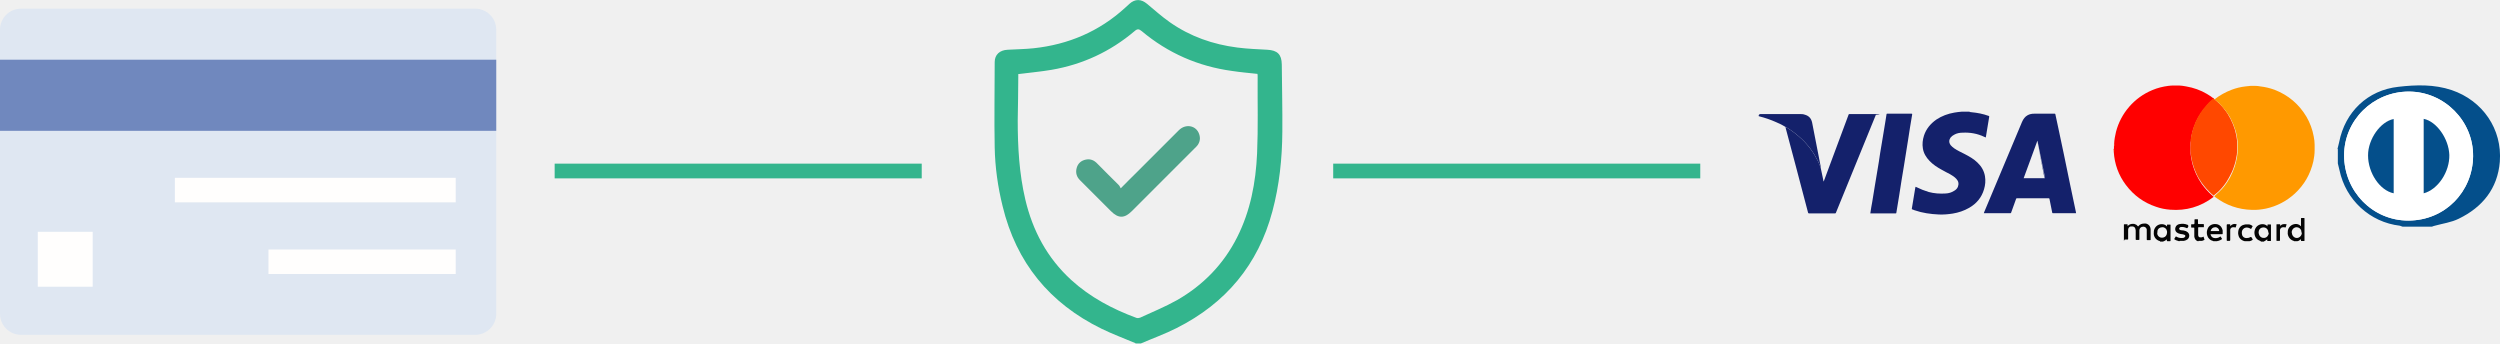
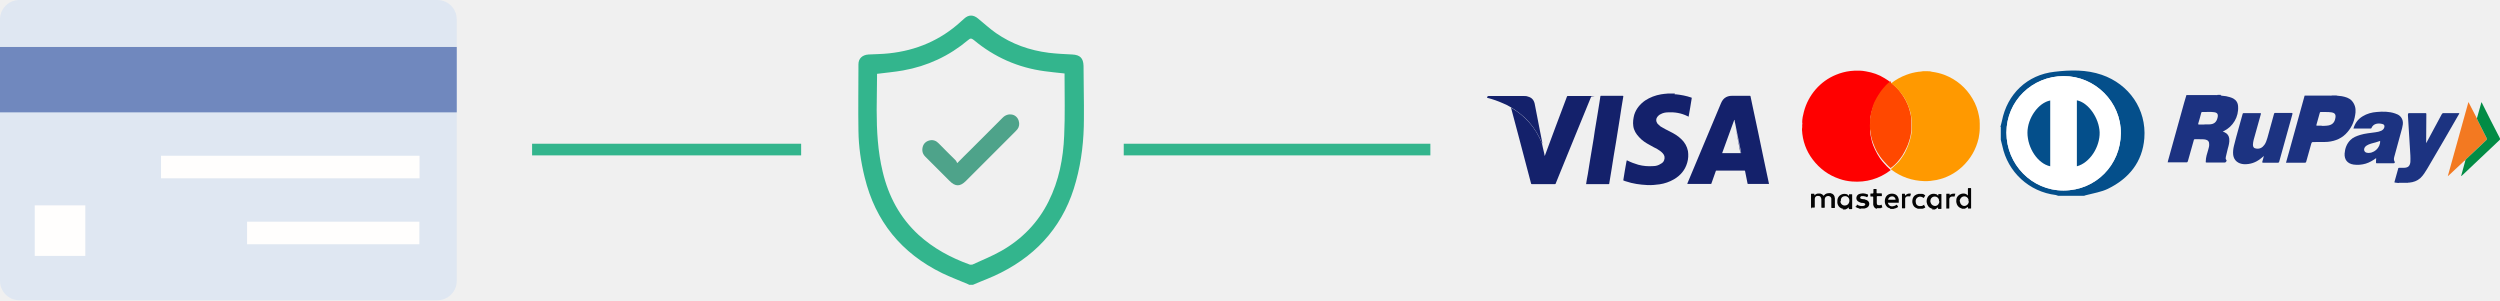
- <svg xmlns="http://www.w3.org/2000/svg" id="Layer_2" viewBox="0 0 135.67 18.64">
+ <svg xmlns="http://www.w3.org/2000/svg" id="Layer_2" viewBox="0 0 133.06 15.98">
  <defs>
-     <style>.cls-1{fill:#040404;}.cls-2{fill:#044f8b;}.cls-3{fill:#fff;}.cls-4{fill:#fffefd;}.cls-5{fill:#f90;}.cls-6{fill:red;}.cls-7{fill:#ff4800;}.cls-8{fill:#dfe7f2;}.cls-9{fill:#14216b;}.cls-10{fill:#33b58d;}.cls-11{fill:#7088be;}.cls-12{fill:#4ea38a;}</style>
+     <style>.cls-1{fill:#040404;}.cls-2{fill:#044f8b;}.cls-3{fill:#fff;}.cls-4{fill:#fffefd;}.cls-5{fill:#f37921;}.cls-6{fill:#f90;}.cls-7{fill:red;}.cls-8{fill:#ff4800;}.cls-9{fill:#028c45;}.cls-10{fill:#dfe7f2;}.cls-11{fill:#14216b;}.cls-12{fill:#1c3381;}.cls-13{fill:#1c3281;}.cls-14{fill:#33b58d;}.cls-15{fill:#7088be;}.cls-16{fill:#4ea38a;}</style>
  </defs>
  <g id="Layer_2-2">
    <g>
-       <g id="MFc5r9.tif">
+       <g id="Layer_2-2">
        <g>
-           <path class="cls-9" d="M112.67,11.57h-1.27s-.03-.01-.03-.03l-.15-.75s-.01-.03-.04-.03h-1.73s-.04,.01-.04,.03l-.27,.75s-.01,.03-.04,.03h-1.44s0-.02,.01-.04c.69-1.64,1.37-3.27,2.06-4.91,.07-.16,.16-.29,.31-.37,.11-.06,.23-.08,.35-.08h1.12s.03,.01,.03,.03c.05,.22,.09,.44,.14,.65l.33,1.56c.11,.53,.22,1.06,.33,1.6,.11,.51,.21,1.01,.32,1.52h0v.03h0Zm-2.11-3.92c-.24,.68-.5,1.35-.74,2.02h1.14s.02,0,.02-.03c-.12-.58-.24-1.17-.36-1.75-.02-.08-.03-.16-.05-.25h0Z" />
-           <path class="cls-9" d="M106.9,6.08s.06,0,.09,.01c.32,.03,.63,.09,.93,.2,.03,0,.03,.02,.03,.05-.06,.36-.12,.73-.18,1.09v.03s-.05-.02-.08-.03c-.37-.18-.77-.25-1.18-.23-.16,0-.32,.03-.46,.11-.08,.04-.14,.09-.2,.16-.09,.13-.09,.27,0,.4,.06,.07,.13,.13,.2,.18,.18,.12,.37,.21,.57,.31,.25,.13,.5,.27,.7,.47,.21,.2,.35,.44,.4,.73,.04,.24,.02,.48-.05,.71-.13,.45-.41,.78-.81,1.01-.28,.16-.58,.26-.89,.31-.25,.04-.5,.06-.75,.05-.45-.02-.89-.08-1.32-.23-.04-.01-.08-.03-.13-.05-.02,0-.02-.01-.02-.03,.06-.36,.12-.72,.18-1.09l.02-.1s.03,0,.04,.01c.22,.11,.45,.2,.68,.27,.3,.08,.61,.1,.92,.08,.16-.01,.31-.05,.45-.14,.09-.05,.17-.12,.21-.22,.06-.16,.04-.3-.08-.43-.1-.11-.23-.19-.35-.26-.15-.08-.3-.15-.45-.24-.24-.13-.47-.28-.66-.48-.18-.19-.32-.41-.36-.68-.04-.23-.01-.47,.06-.69,.12-.37,.36-.65,.67-.87,.3-.2,.63-.32,.98-.38,.13-.02,.26-.04,.4-.05h.42l.02,.02Z" />
-           <path class="cls-9" d="M98.8,9.08c.04,.17,.07,.35,.11,.52,.02,.08,.03,.16,.05,.25,.01,0,.01-.02,.02-.03,.45-1.2,.89-2.4,1.34-3.6,0-.02,.02-.03,.05-.03h1.4c.31,0,.32,.01,.03,.04-.65,1.59-1.3,3.18-1.95,4.78-.07,.18-.15,.36-.22,.54,0,.02-.02,.03-.05,.03h-1.41s-.04,0-.05-.04c-.23-.87-.46-1.75-.69-2.62-.18-.66-.35-1.33-.53-1.99v-.04s.03,.01,.04,.02c.29,.17,.56,.38,.81,.61,.37,.34,.66,.74,.89,1.19,.06,.12,.11,.25,.16,.37Z" />
-           <path class="cls-9" d="M101.5,11.57c.03-.2,.06-.4,.1-.6,.05-.29,.09-.57,.14-.86l.15-.9c.05-.3,.1-.59,.14-.89l.15-.9c.05-.28,.09-.57,.14-.85,.02-.13,.04-.25,.06-.38,0-.02,.02-.02,.03-.02h1.33s.04,0,.03,.04c-.08,.46-.15,.91-.22,1.37-.08,.48-.15,.96-.23,1.44-.09,.54-.18,1.08-.26,1.62-.05,.3-.1,.6-.15,.91,0,.02-.01,.03-.03,.03h-1.38Z" />
-           <path class="cls-9" d="M98.8,9.08c-.05-.12-.1-.25-.16-.37-.23-.45-.52-.85-.89-1.19-.25-.23-.52-.44-.81-.61-.01,0-.02-.02-.04-.02h0c-.16-.1-.32-.18-.49-.25-.31-.14-.63-.25-.95-.33-.02,0-.03-.01-.02-.04q.02-.08,.1-.08h2.14c.09,0,.17,0,.25,.03,.23,.06,.36,.2,.41,.43,.1,.51,.2,1.03,.3,1.54,.06,.29,.11,.58,.17,.87v.02Z" />
-           <path class="cls-9" d="M110.56,7.64c.02,.09,.04,.17,.05,.25,.12,.58,.24,1.17,.36,1.75,0,.02,0,.03-.02,.03" />
-         </g>
-       </g>
-       <g id="Y5ktKx.tif">
-         <g>
-           <path class="cls-6" d="M114.72,8.07v-.11c.01-.05,.02-.1,.01-.16,.01-.22,.05-.43,.1-.64,.26-1.02,1-1.87,1.97-2.27,.28-.12,.57-.19,.87-.23,.09-.01,.19-.02,.28-.02h.3c.13,.01,.26,.02,.39,.05,.4,.07,.78,.2,1.13,.41,.13,.08,.26,.16,.38,.26,0,.01,0,.02-.02,.03-.09,.07-.17,.15-.26,.23-.06,.05-.11,.12-.16,.18l-.15,.18c-.1,.13-.19,.27-.27,.41-.09,.16-.17,.33-.23,.51-.05,.14-.09,.28-.12,.42-.02,.08-.03,.15-.04,.23,0,.06,0,.13-.02,.19,0,.07,0,.15,0,.22,0,.12,0,.23,0,.35,0,.08,.02,.17,.03,.25,.02,.12,.05,.25,.08,.37,.05,.18,.11,.35,.19,.52,.09,.19,.19,.37,.31,.54,.08,.11,.16,.21,.25,.31,.05,.06,.11,.11,.16,.17,.06,.06,.13,.12,.2,.18,0,0,.02,.02,.03,.03l-.02,.02c-.69,.52-1.47,.75-2.34,.68-.26-.02-.52-.07-.77-.16-.66-.22-1.21-.62-1.63-1.18-.4-.53-.62-1.14-.66-1.8,0-.05,0-.1-.01-.15l.02-.02Z" />
-           <path class="cls-1" d="M124.5,13.09s-.02-.01-.03-.02c-.18-.05-.3-.21-.32-.39,0-.09,0-.19,.04-.27,.1-.21,.33-.29,.51-.24,.06,.02,.1,.04,.17,.11v-.42s0-.03,.03-.03h.14s.02,0,.02,.02v1.21s0,.02-.02,.02h-.15s-.02,0-.02-.02v-.07h-.02c-.05,.05-.11,.09-.18,.1h-.17Zm.39-.47s0-.06,0-.09c-.03-.12-.13-.19-.25-.2-.12,0-.22,.07-.26,.19-.02,.05-.02,.1,0,.15,.02,.17,.19,.29,.35,.23,.11-.04,.19-.15,.19-.28h-.01Z" />
-           <path class="cls-1" d="M117.23,13.09s-.02-.01-.03-.01c-.18-.05-.31-.2-.32-.39,0-.1,0-.2,.05-.29,.1-.2,.32-.27,.5-.22,.05,.01,.1,.04,.14,.08l.03,.03v-.08s0-.03,.02-.02h.15s.03,0,.02,.03v.85s0,.02-.03,.02h-.14s-.03-.01-.03-.03v-.07s-.02,.01-.03,.02c-.04,.04-.08,.06-.13,.08,0,0-.03,0-.04,.02h-.18l.02-.02Zm-.16-.47v.08c.03,.12,.13,.2,.25,.2s.22-.06,.26-.17c.02-.06,.03-.12,.02-.18-.02-.13-.12-.22-.25-.22s-.24,.07-.27,.2c0,.03,0,.06,0,.09Z" />
-           <path class="cls-1" d="M122.7,13.09s-.02-.01-.03-.01c-.18-.06-.29-.18-.32-.37-.02-.11,0-.22,.05-.32,.1-.19,.32-.26,.49-.21,.05,.01,.1,.04,.14,.08,0,0,.02,.02,.02,.03h0v-.08s0-.03,.03-.03h.14s.03,0,.02,.02v.86s0,.02-.02,.02h-.16s-.02,0-.02-.02v-.08l-.03,.03s-.08,.06-.12,.08c0,0-.03,0-.03,.02h-.19l.03-.02Zm.39-.47v-.08c-.03-.12-.13-.2-.25-.2-.13,0-.23,.07-.26,.19,0,.05-.02,.1,0,.15,.02,.12,.11,.22,.24,.23,.12,.02,.23-.05,.28-.17,.02-.04,.02-.08,.02-.12h-.03Z" />
-           <path class="cls-1" d="M120.12,13.09s-.03-.01-.04-.02c-.08-.02-.15-.06-.2-.12-.04-.04-.07-.09-.09-.15-.04-.12-.04-.23,0-.35,.07-.22,.27-.31,.47-.29s.32,.16,.36,.35c0,.06,0,.12,0,.18t-.02,.02h-.64c.02,.09,.06,.15,.14,.19,.08,.03,.16,.03,.24,.01,.05-.01,.09-.03,.13-.06,0,0,.02-.01,.03-.02,.03,.04,.05,.08,.08,.12,0,.02,0,.02,0,.03-.06,.04-.12,.07-.19,.09-.03,0-.05,.01-.08,.02h-.18Zm.31-.55c0-.12-.09-.21-.21-.21-.13,0-.23,.08-.25,.21h.46Z" />
-           <path class="cls-1" d="M118.25,13.09s-.04-.01-.06-.02c-.07-.02-.13-.04-.19-.08t0-.04s.05-.08,.08-.12c.02,0,.03,.01,.04,.02,.11,.06,.23,.08,.36,.06,.03,0,.05-.02,.08-.04,.05-.04,.04-.1,0-.12-.04-.02-.09-.03-.13-.04-.05,0-.11-.01-.16-.03-.03,0-.05-.02-.08-.03-.2-.09-.17-.32-.06-.42,.04-.04,.09-.06,.15-.07,.15-.03,.29-.02,.43,.04,0,0,.02,0,.03,.01,0,0,.01,.03,.02,.07l-.04,.08s-.02,.03-.05,.02c-.06-.03-.13-.05-.19-.06h-.13s-.05,.01-.06,.03c-.05,.04-.04,.1,.02,.13,.03,.01,.07,.02,.11,.02,.05,0,.11,.01,.16,.03,.03,0,.06,.02,.09,.04,.18,.09,.17,.32,.04,.42-.06,.04-.12,.07-.19,.08h-.22l-.03,.02Z" />
-           <path class="cls-1" d="M119.29,13.09h-.02c-.12-.04-.17-.13-.19-.25v-.46s0-.03-.03-.03h-.12s-.02,0-.02-.02v-.14s0-.02,.02-.02h.11q.05,0,.05-.05v-.19s0-.03,.03-.03h.14s.02,0,.02,.02v.21s0,.03,.04,.03h.25s.03,0,.03,.03v.14h-.28s-.03,0-.03,.03v.38c0,.11,.05,.15,.15,.14,.03,0,.05,0,.07-.01,.02,0,.04-.02,.07-.03,.02,.05,.03,.1,.05,.15t0,.03s-.07,.03-.1,.04c0,0-.02,0-.02,.01h-.2v.02Z" />
-           <path class="cls-1" d="M121.82,13.09h0s-.04-.01-.07-.02c-.18-.07-.27-.2-.29-.38,0-.07,0-.14,.02-.21,.06-.18,.18-.27,.36-.3,.08-.01,.16,0,.23,0,.06,.01,.12,.04,.18,.09l-.09,.16s-.03-.02-.05-.03c-.07-.04-.15-.06-.23-.05-.12,.02-.21,.12-.22,.24,0,.06,0,.12,.02,.18,.04,.09,.11,.14,.21,.15,.09,0,.17-.01,.24-.06t.05,.01l.06,.1s.02,.03,0,.05c-.05,.03-.1,.06-.16,.07h-.25Z" />
-           <path class="cls-5" d="M114.72,7.8h.01c0,.05,0,.11-.01,.16v-.16Z" />
-           <path class="cls-5" d="M114.73,8.22h-.01v-.15s.02,.1,.01,.15Z" />
-           <path class="cls-7" d="M120.15,5.36h0l.02,.02c.05,.04,.1,.08,.14,.12,.06,.05,.11,.11,.17,.16,.09,.09,.17,.18,.24,.28,.13,.16,.24,.34,.33,.52s.17,.37,.23,.57,.1,.4,.12,.6v.11c0,.09,0,.18,0,.27v.24c0,.1-.02,.2-.04,.29-.02,.15-.06,.3-.11,.45-.04,.12-.08,.24-.14,.36-.08,.17-.17,.34-.27,.5-.09,.14-.19,.27-.3,.39-.1,.11-.21,.22-.33,.31-.03,.02-.06,.04-.08,.07h0l-.03-.03c-.07-.06-.14-.11-.2-.18-.05-.06-.11-.11-.16-.17-.09-.1-.17-.2-.25-.31-.12-.17-.23-.35-.31-.54-.08-.17-.14-.34-.19-.52-.03-.12-.06-.25-.08-.37,0-.08-.02-.17-.03-.25,0-.12-.02-.23,0-.35,0-.07,0-.15,0-.22,0-.06,0-.13,.02-.19,0-.08,.02-.15,.04-.23,.03-.14,.07-.28,.12-.42,.06-.18,.14-.35,.23-.51,.08-.14,.17-.28,.27-.41l.15-.18c.05-.06,.1-.12,.16-.18,.08-.08,.17-.16,.26-.23,0,0,.02-.01,.02-.03v.06Z" />
-           <path class="cls-5" d="M120.16,10.65s.05-.05,.08-.07c.12-.1,.22-.2,.33-.31,.11-.12,.21-.25,.3-.39,.11-.16,.2-.33,.27-.5,.05-.12,.1-.24,.14-.36,.05-.15,.08-.3,.11-.45,.02-.1,.03-.19,.04-.29v-.16s0-.06,0-.08c0-.09,0-.18,0-.27v-.11c-.02-.21-.06-.41-.12-.6-.06-.2-.14-.39-.23-.57-.09-.19-.21-.36-.33-.52-.08-.1-.16-.19-.24-.28-.05-.06-.11-.11-.17-.16-.04-.04-.09-.08-.14-.12,0,0-.02-.01-.02-.02,.28-.22,.59-.39,.93-.52,.24-.09,.48-.15,.74-.18,.09-.01,.19-.02,.28-.03h.25c.1,0,.19,.01,.29,.03,.26,.03,.51,.09,.76,.18,.75,.29,1.33,.78,1.74,1.47,.19,.33,.32,.68,.39,1.06,.03,.15,.05,.3,.05,.45v.31c0,.2-.03,.4-.07,.6-.16,.69-.49,1.27-1.01,1.75-.45,.41-.97,.68-1.56,.81-.25,.05-.5,.08-.76,.07-.74-.02-1.4-.25-1.99-.69,0,0-.02-.01-.03-.03l-.02-.02Z" />
-           <path class="cls-1" d="M115.26,13.07v-.88s0-.02,.02-.02h.16s.02,0,.02,.02v.08s.06-.06,.1-.08c.04-.02,.08-.03,.13-.04h.13s.08,.03,.12,.05l.09,.09s0-.01,.02-.02c.09-.11,.2-.14,.34-.14h.06c.16,.04,.25,.15,.26,.32v.56s0,.02-.02,.02h-.16s-.03,0-.03-.03v-.55c-.02-.09-.08-.14-.18-.15-.13,0-.22,.08-.22,.21v.48s0,.03-.03,.03h-.14s-.03,0-.03-.03v-.46s0-.08-.02-.12c-.02-.07-.07-.11-.14-.12h-.12c-.09,.03-.12,.09-.13,.17v.51s0,.03-.03,.03h-.16l-.04,.07Z" />
-           <path class="cls-1" d="M121.02,12.28c.11-.12,.21-.15,.36-.11-.02,.06-.03,.11-.05,.16,0,.02,0,.02-.03,.01-.03,0-.07-.01-.1-.01-.09,0-.15,.04-.17,.13,0,.04,0,.07,0,.11v.46s0,.03-.03,.04h-.13s-.03,0-.03-.03v-.83s0-.04,.04-.04h.13s.02,0,.02,.02v.08h0Z" />
-           <path class="cls-1" d="M123.73,12.28c.09-.13,.22-.13,.36-.11l-.05,.17s-.02,.01-.03,0c-.03,0-.06-.01-.1-.01-.09,0-.16,.05-.18,.14,0,.03,0,.06,0,.1v.45c0,.06,0,.05-.05,.05h-.12s-.03,0-.02-.02v-.86s0-.02,.02-.02h.16s.02,0,.02,.02v.08h-.01Z" />
+           <g id="MFc5r9.tif">
+             <g>
+               <path class="cls-11" d="M94.14,9.79h-1.1s-.03,0-.03-.03l-.13-.65s0-.03-.03-.03h-1.5s-.03,0-.03,.03l-.23,.65s0,.03-.03,.03h-1.25s0-.02,0-.03c.6-1.43,1.19-2.84,1.79-4.27,.06-.14,.14-.25,.27-.32,.1-.05,.2-.07,.3-.07h.97s.03,0,.03,.03c.04,.19,.08,.38,.12,.57l.29,1.36c.1,.46,.19,.92,.29,1.39,.1,.44,.18,.88,.28,1.32h0v.03h0Zm-1.84-3.4c-.21,.59-.43,1.17-.64,1.76h.99s.02,0,.02-.03c-.1-.5-.21-1.02-.31-1.52-.02-.07-.03-.14-.04-.22h0Z" />
+               <path class="cls-11" d="M89.12,5.02s.05,0,.08,0c.28,.03,.55,.08,.81,.17,.03,0,.03,.02,.03,.04-.05,.31-.1,.63-.16,.95v.03s-.04-.02-.07-.03c-.32-.16-.67-.22-1.03-.2-.14,0-.28,.03-.4,.1-.07,.03-.12,.08-.17,.14-.08,.11-.08,.23,0,.35,.05,.06,.11,.11,.17,.16,.16,.1,.32,.18,.5,.27,.22,.11,.43,.23,.61,.41,.18,.17,.3,.38,.35,.63,.03,.21,.02,.42-.04,.62-.11,.39-.36,.68-.7,.88-.24,.14-.5,.23-.77,.27-.22,.03-.43,.05-.65,.04-.39-.02-.77-.07-1.15-.2-.03,0-.07-.03-.11-.04-.02,0-.02,0-.02-.03,.05-.31,.1-.63,.16-.95l.02-.09s.03,0,.03,0c.19,.1,.39,.17,.59,.23,.26,.07,.53,.09,.8,.07,.14,0,.27-.04,.39-.12,.08-.04,.15-.1,.18-.19,.05-.14,.03-.26-.07-.37-.09-.1-.2-.17-.3-.23-.13-.07-.26-.13-.39-.21-.21-.11-.41-.24-.57-.42-.16-.17-.28-.36-.31-.59-.03-.2,0-.41,.05-.6,.1-.32,.31-.57,.58-.76,.26-.17,.55-.28,.85-.33,.11-.02,.23-.03,.35-.04h.37l.02,.02h0Z" />
+               <path class="cls-11" d="M82.07,7.63c.03,.15,.06,.3,.1,.45,.02,.07,.03,.14,.04,.22,0,0,0-.02,.02-.03,.39-1.04,.77-2.09,1.17-3.13,0-.02,.02-.03,.04-.03h1.22c.27,0,.28,0,.03,.03-.57,1.38-1.13,2.77-1.7,4.16-.06,.16-.13,.31-.19,.47,0,.02-.02,.03-.04,.03h-1.23s-.03,0-.04-.03c-.2-.76-.4-1.52-.6-2.28-.16-.57-.3-1.16-.46-1.73v-.03s.03,0,.03,.02c.25,.15,.49,.33,.7,.53,.32,.3,.57,.64,.77,1.04,.05,.1,.1,.22,.14,.32Z" />
+               <path class="cls-11" d="M84.42,9.79c.03-.17,.05-.35,.09-.52,.04-.25,.08-.5,.12-.75l.13-.78c.04-.26,.09-.51,.12-.77l.13-.78c.04-.24,.08-.5,.12-.74,.02-.11,.03-.22,.05-.33,0-.02,.02-.02,.03-.02h1.16s.03,0,.03,.03c-.07,.4-.13,.79-.19,1.19-.07,.42-.13,.84-.2,1.25-.08,.47-.16,.94-.23,1.41-.04,.26-.09,.52-.13,.79,0,.02,0,.03-.03,.03h-1.2Z" />
+               <path class="cls-11" d="M82.07,7.63c-.04-.1-.09-.22-.14-.32-.2-.39-.45-.74-.77-1.04-.22-.2-.45-.38-.7-.53,0,0-.02-.02-.03-.02h0c-.14-.09-.28-.16-.43-.22-.27-.12-.55-.22-.83-.29-.02,0-.03,0-.02-.03,.01-.05,.04-.07,.09-.07h1.86c.08,0,.15,0,.22,.03,.2,.05,.31,.17,.36,.37,.09,.44,.17,.9,.26,1.34,.05,.25,.1,.5,.15,.76v.02h0Z" />
+               <path class="cls-11" d="M92.3,6.37c.02,.08,.03,.15,.04,.22,.1,.5,.21,1.02,.31,1.52,0,.02,0,.03-.02,.03" />
+             </g>
+           </g>
+           <g id="Y5ktKx.tif">
+             <g>
+               <path class="cls-7" d="M95.92,6.75v-.1s.02-.09,0-.14c0-.19,.04-.37,.09-.56,.23-.89,.87-1.63,1.71-1.97,.24-.1,.5-.17,.76-.2,.08,0,.17-.02,.24-.02h.26c.11,0,.23,.02,.34,.04,.35,.06,.68,.17,.98,.36,.11,.07,.23,.14,.33,.23,0,0,0,.02-.02,.03-.08,.06-.15,.13-.23,.2-.05,.04-.1,.1-.14,.16l-.13,.16c-.09,.11-.17,.23-.23,.36-.08,.14-.15,.29-.2,.44-.04,.12-.08,.24-.1,.37-.02,.07-.03,.13-.03,.2,0,.05,0,.11-.02,.17v.5c0,.07,.02,.15,.03,.22,.02,.1,.04,.22,.07,.32,.04,.16,.1,.3,.17,.45,.08,.17,.17,.32,.27,.47,.07,.1,.14,.18,.22,.27,.04,.05,.1,.1,.14,.15,.05,.05,.11,.1,.17,.16l.03,.03-.02,.02c-.6,.45-1.28,.65-2.04,.59-.23-.02-.45-.06-.67-.14-.57-.19-1.05-.54-1.42-1.03-.35-.46-.54-.99-.57-1.57,0-.04,0-.09,0-.13l.02-.02Z" />
+               <path class="cls-1" d="M104.43,11.11s-.02,0-.03-.02c-.16-.04-.26-.18-.28-.34,0-.08,0-.17,.03-.23,.09-.18,.29-.25,.44-.21,.05,.02,.09,.03,.15,.1v-.37s0-.03,.03-.03h.12s.02,0,.02,.02v1.05s0,.02-.02,.02h-.13s-.02,0-.02-.02v-.06h-.02s-.1,.08-.16,.09h-.15Zm.34-.41v-.08c-.03-.1-.11-.17-.22-.17-.1,0-.19,.06-.23,.17-.02,.04-.02,.09,0,.13,.02,.15,.17,.25,.3,.2,.1-.03,.17-.13,.17-.24h-.03Z" />
+               <path class="cls-1" d="M98.1,11.11s-.02,0-.03,0c-.16-.04-.27-.17-.28-.34,0-.09,0-.17,.04-.25,.09-.17,.28-.23,.43-.19,.04,0,.09,.03,.12,.07l.03,.03v-.07s0-.03,.02-.02h.13s.03,0,.02,.03v.74s0,.02-.03,.02h-.12s-.03,0-.03-.03v-.06s-.02,0-.03,.02c-.03,.03-.07,.05-.11,.07,0,0-.03,0-.03,.02h-.16l.02-.02Zm-.14-.41v.07c.03,.1,.11,.17,.22,.17s.19-.05,.23-.15c.02-.05,.03-.1,.02-.16-.02-.11-.1-.19-.22-.19s-.21,.06-.23,.17v.08h0Z" />
+               <path class="cls-1" d="M102.86,11.11s-.02,0-.03,0c-.16-.05-.25-.16-.28-.32-.02-.1,0-.19,.04-.28,.09-.17,.28-.23,.43-.18,.04,0,.09,.03,.12,.07,0,0,.02,.02,.02,.03h0v-.07s0-.03,.03-.03h.12s.03,0,.02,.02v.75s0,.02-.02,.02h-.14s-.02,0-.02-.02v-.07l-.03,.03s-.07,.05-.1,.07c0,0-.03,0-.03,.02h-.17l.03-.02Zm.34-.41v-.07c-.03-.1-.11-.17-.22-.17-.11,0-.2,.06-.23,.17,0,.04-.02,.09,0,.13,.02,.1,.1,.19,.21,.2,.1,.02,.2-.04,.24-.15,.02-.03,.02-.07,.02-.1h-.03Z" />
+               <path class="cls-1" d="M100.62,11.11s-.03,0-.03-.02c-.07-.02-.13-.05-.17-.1-.03-.03-.06-.08-.08-.13-.03-.1-.03-.2,0-.3,.06-.19,.23-.27,.41-.25s.28,.14,.31,.3v.16s0,.04-.02,.02h-.56c.02,.08,.05,.13,.12,.17,.07,.03,.14,.03,.21,0,.04,0,.08-.03,.11-.05,0,0,.02,0,.03-.02,.03,.03,.04,.07,.07,.1v.03c-.05,.03-.1,.06-.17,.08-.03,0-.04,0-.07,.02h-.17Zm.27-.48c0-.1-.08-.18-.18-.18-.11,0-.2,.07-.22,.18h.4Z" />
+               <path class="cls-1" d="M98.99,11.11s-.03,0-.05-.02c-.06-.02-.11-.03-.17-.07-.03-.02-.03-.03,0-.03,.05,0,.04-.07,.07-.1,.02,0,.03,0,.03,.02,.1,.05,.2,.07,.31,.05,.03,0,.04-.02,.07-.03,.04-.03,.03-.09,0-.1-.03-.02-.08-.03-.11-.03-.04,0-.1,0-.14-.03-.03,0-.04-.02-.07-.03-.17-.08-.15-.28-.05-.37,.03-.03,.08-.05,.13-.06,.13-.03,.25-.02,.37,.03,0,0,.02,0,.03,0,0,0,0,.03,.02,.06l-.03,.07s-.02,.03-.04,.02c-.05-.03-.11-.04-.17-.05h-.11s-.04,0-.05,.03c-.04,.03-.03,.09,.02,.11,.03,0,.06,.02,.1,.02,.04,0,.1,0,.14,.03,.03,0,.05,.02,.08,.03,.16,.08,.15,.28,.03,.37-.05,.03-.1,.06-.17,.07h-.19l-.03,.02h-.02Z" />
+               <path class="cls-1" d="M99.89,11.11h-.02c-.1-.03-.15-.11-.17-.22v-.4s0-.03-.03-.03h-.1s-.02,0-.02-.02v-.12s0-.02,.02-.02h.1s.04-.01,.04-.04v-.17s0-.03,.03-.03h.12s.02,0,.02,.02v.18s0,.03,.03,.03h.22s.03,0,.03,.03v.12h-.24s-.03,0-.03,.03v.33c0,.1,.04,.13,.13,.12,.03,0,.04,0,.06,0,.02,0,.03-.02,.06-.03,.02,.04,.03,.09,.04,.13,.01,.03,.01,.04,0,.03-.02-.02-.06,.03-.09,.03,0,0-.02,0-.02,0h-.17v.02h-.02Z" />
+               <path class="cls-1" d="M102.09,11.11h0s-.03,0-.06-.02c-.16-.06-.23-.17-.25-.33,0-.06,0-.12,.02-.18,.05-.16,.16-.23,.31-.26,.07,0,.14,0,.2,0,.05,0,.1,.03,.16,.08l-.08,.14s-.03-.02-.04-.03c-.06-.03-.13-.05-.2-.04-.1,.02-.18,.1-.19,.21,0,.05,0,.1,.02,.16,.03,.08,.1,.12,.18,.13,.08,0,.15,0,.21-.05,.04-.03,.06-.03,.04,0l.05,.09s.02,.03,0,.04c-.04,.03-.09,.05-.14,.06h-.23Z" />
+               <path class="cls-6" d="M95.92,6.51h0s0,.1,0,.14v-.14Z" />
+               <path class="cls-6" d="M95.93,6.88h0v-.13s.02,.09,0,.13Z" />
+               <path class="cls-8" d="M100.64,4.39h0l.02,.02s.09,.07,.12,.1c.05,.04,.1,.1,.15,.14,.08,.08,.15,.16,.21,.24,.11,.14,.21,.3,.29,.45s.15,.32,.2,.5,.09,.35,.1,.52v.54c0,.09-.02,.17-.03,.25-.02,.13-.05,.26-.1,.39-.03,.1-.07,.21-.12,.31-.07,.15-.15,.3-.23,.43-.08,.12-.17,.23-.26,.34-.09,.1-.18,.19-.29,.27-.03,.02-.05,.03-.07,.06h0l-.03-.03c-.06-.05-.12-.1-.17-.16-.04-.05-.1-.1-.14-.15-.08-.09-.15-.17-.22-.27-.1-.15-.2-.3-.27-.47-.07-.15-.12-.3-.17-.45-.03-.1-.05-.22-.07-.32,0-.07-.02-.15-.03-.22,0-.1-.02-.2,0-.3v-.19c0-.05,0-.11,.02-.17,0-.07,.02-.13,.03-.2,.03-.12,.06-.24,.1-.37,.05-.16,.12-.3,.2-.44,.07-.12,.15-.24,.23-.36l.13-.16c.04-.05,.09-.1,.14-.16,.07-.07,.15-.14,.23-.2,0,0,.02,0,.02-.03v.05Z" />
+               <path class="cls-6" d="M100.65,8.99s.04-.04,.07-.06c.1-.09,.19-.17,.29-.27,.1-.1,.18-.22,.26-.34,.1-.14,.17-.29,.23-.43,.04-.1,.09-.21,.12-.31,.04-.13,.07-.26,.1-.39,.02-.09,.03-.17,.03-.25v-.54c-.02-.18-.05-.36-.1-.52-.05-.17-.12-.34-.2-.5-.08-.17-.18-.31-.29-.45-.07-.09-.14-.17-.21-.24-.04-.05-.1-.1-.15-.14-.03-.03-.08-.07-.12-.1,0,0-.02,0-.02-.02,.24-.19,.51-.34,.81-.45,.21-.08,.42-.13,.64-.16,.08,0,.17-.02,.24-.03h.22c.09,0,.17,0,.25,.03,.23,.03,.44,.08,.66,.16,.65,.25,1.16,.68,1.51,1.28,.17,.29,.28,.59,.34,.92,.03,.13,.04,.26,.04,.39v.27c0,.17-.03,.35-.06,.52-.14,.6-.43,1.1-.88,1.52-.39,.36-.84,.59-1.36,.7-.22,.04-.43,.07-.66,.06-.64-.02-1.22-.22-1.73-.6,0,0-.02,0-.03-.03l-.02-.02h0Z" />
+               <path class="cls-1" d="M96.39,11.1v-.77s0-.02,.02-.02h.14s.02,0,.02,.02v.07s.05-.05,.09-.07c.03-.02,.07-.03,.11-.03h.11s.07,.03,.1,.04l.08,.08s0,0,.02-.02c.08-.1,.17-.12,.3-.12h.05c.14,.03,.22,.13,.23,.28v.49s0,.02-.02,.02h-.14s-.03,0-.03-.03v-.48c-.02-.08-.07-.12-.16-.13-.11,0-.19,.07-.19,.18v.42s0,.03-.03,.03h-.12s-.03,0-.03-.03v-.4s0-.07-.02-.1c-.02-.06-.06-.1-.12-.1h-.1c-.08,.03-.1,.08-.11,.15v.44s0,.03-.03,.03h-.14l-.03,.06h0Z" />
+               <path class="cls-1" d="M101.4,10.41c.1-.1,.18-.13,.31-.1-.02,.05-.03,.1-.04,.14t-.03,0s-.06,0-.09,0c-.08,0-.13,.03-.15,.11v.5s0,.03-.03,.03h-.11s-.03,0-.03-.03v-.72s0-.03,.03-.03h.11s.02,0,.02,.02v.07h0Z" />
+               <path class="cls-1" d="M103.76,10.41c.08-.11,.19-.11,.31-.1l-.04,.15s-.02,0-.03,0c-.03,0-.05,0-.09,0-.08,0-.14,.04-.16,.12v.48c0,.05,0,.04-.04,.04h-.1s-.03,0-.02-.02v-.75s0-.02,.02-.02h.14s.02,0,.02,.02v.07h0Z" />
+             </g>
+           </g>
+           <g>
+             <rect class="cls-10" width="24.31" height="15.98" rx="1.03" ry="1.03" />
+             <rect class="cls-15" y="2.5" width="24.31" height="3.48" />
+             <rect class="cls-4" x="8.57" y="8.29" width="13.76" height="1.2" />
+             <rect class="cls-4" x="13.15" y="11.8" width="9.17" height="1.2" />
+             <rect class="cls-4" x="1.85" y="10.93" width="2.69" height="2.69" />
+           </g>
+           <g id="JHo1N7.tif">
+             <g>
+               <path class="cls-14" d="M51.56,15.14c-.47-.2-.95-.38-1.41-.6-2.17-1.06-3.56-2.76-4.13-5.11-.2-.81-.32-1.63-.33-2.46-.02-1.18,0-2.37,0-3.55,0-.31,.21-.5,.54-.52,.36-.02,.72-.02,1.08-.06,1.45-.15,2.75-.7,3.83-1.69,.06-.05,.12-.11,.18-.16,.24-.22,.49-.21,.74,0,.32,.26,.62,.54,.95,.77,.85,.59,1.79,.92,2.81,1.05,.42,.05,.84,.07,1.25,.09s.59,.19,.6,.61c0,.94,.03,1.88,.02,2.81,0,1.12-.12,2.23-.42,3.32-.59,2.22-1.95,3.84-3.99,4.87-.48,.25-1,.43-1.5,.65h-.22v-.02h0Zm-4.88-11.24v.14c0,.6-.02,1.2-.02,1.81,0,1.11,.06,2.21,.32,3.29,.31,1.31,.92,2.45,1.91,3.36,.79,.72,1.72,1.22,2.72,1.58,.05,.02,.12,0,.15,0,.52-.24,1.05-.45,1.54-.73,1.09-.62,1.95-1.5,2.51-2.63,.55-1.1,.78-2.28,.83-3.5,.05-1.06,.02-2.12,.02-3.19,0-.04,0-.08,0-.12-.36-.04-.71-.07-1.06-.12-1.42-.19-2.68-.75-3.77-1.66-.12-.09-.18-.11-.3,0-1.01,.85-2.17,1.39-3.47,1.62-.45,.08-.91,.12-1.38,.18h0Z" />
+               <path class="cls-16" d="M50.95,8.68c.25-.25,.45-.46,.67-.67l1.75-1.75c.29-.29,.74-.2,.85,.17,.05,.16,.03,.32-.07,.45-.04,.05-.08,.09-.12,.13l-2.62,2.62c-.31,.31-.56,.31-.87,0l-1.29-1.29c-.15-.15-.19-.32-.14-.52,.05-.19,.19-.31,.38-.35s.35,.03,.48,.17c.29,.3,.59,.59,.89,.89,.04,.04,.05,.08,.08,.14Z" />
+             </g>
+           </g>
+           <rect class="cls-14" x="28.32" y="7.65" width="14.32" height=".62" />
+           <rect class="cls-14" x="59.81" y="7.65" width="16.32" height=".62" />
+           <g id="Layer_1-2">
+             <g>
+               <path class="cls-2" d="M106.47,6.76c.03-.1,.05-.21,.08-.32,.28-1.44,1.35-2.46,2.8-2.62,.84-.1,1.69-.12,2.51,.16,1.46,.5,2.39,1.84,2.27,3.38-.1,1.27-.83,2.15-1.94,2.69-.35,.17-.76,.23-1.13,.33-.04,0-.09,.03-.13,.04h-1.39s-.09-.03-.12-.04c-1.42-.17-2.56-1.22-2.85-2.62-.03-.1-.05-.22-.08-.32v-.68h-.02Zm3.37-2.71c-1.68,0-3.05,1.35-3.05,3.01s1.34,3.09,3.04,3.08c1.73,0,3.04-1.37,3.05-3.04,.02-1.67-1.37-3.05-3.04-3.05h0Z" />
+               <path class="cls-3" d="M109.84,4.05c1.67,0,3.05,1.38,3.04,3.05-.02,1.67-1.32,3.03-3.05,3.04-1.69,0-3.04-1.38-3.04-3.08s1.37-3.01,3.05-3.01h0Zm-.72,1.29c-.63,.12-1.21,.96-1.21,1.71,0,.83,.56,1.66,1.21,1.79v-3.51Zm1.42,0v3.51c.68-.18,1.23-1.02,1.21-1.81-.02-.77-.59-1.57-1.21-1.7Z" />
+               <path class="cls-2" d="M109.12,5.34v3.51c-.66-.14-1.21-.97-1.21-1.79,0-.77,.58-1.59,1.21-1.71h0Z" />
+               <path class="cls-2" d="M110.54,5.34c.61,.12,1.18,.94,1.21,1.7,.02,.79-.53,1.63-1.21,1.81v-3.51Z" />
+             </g>
+           </g>
        </g>
      </g>
      <g>
-         <rect class="cls-8" y=".47" width="26.93" height="17.7" rx="1.14" ry="1.14" />
-         <rect class="cls-11" y="3.24" width="26.93" height="3.86" />
-         <rect class="cls-4" x="9.49" y="9.65" width="15.24" height="1.33" />
-         <rect class="cls-4" x="14.57" y="13.54" width="10.16" height="1.33" />
-         <rect class="cls-4" x="2.05" y="12.58" width="2.98" height="2.98" />
-       </g>
-       <g id="JHo1N7.tif">
-         <g>
-           <path class="cls-10" d="M61.61,18.62c-.61-.26-1.24-.49-1.83-.78-2.82-1.38-4.63-3.59-5.37-6.65-.26-1.05-.41-2.12-.43-3.2-.03-1.54,0-3.08,0-4.62,0-.4,.27-.65,.7-.67,.47-.03,.93-.03,1.4-.08,1.89-.2,3.57-.91,4.98-2.2,.08-.07,.15-.14,.23-.21,.31-.28,.64-.27,.96,0,.41,.34,.81,.7,1.24,1,1.1,.77,2.33,1.2,3.66,1.37,.54,.07,1.09,.09,1.63,.12s.77,.25,.78,.79c.01,1.22,.04,2.44,.03,3.66-.01,1.46-.16,2.9-.54,4.32-.77,2.89-2.53,4.99-5.19,6.33-.63,.32-1.3,.56-1.95,.84h-.29v-.02Zm-6.35-14.61v.18c0,.78-.02,1.56-.03,2.35,0,1.44,.08,2.87,.41,4.28,.4,1.7,1.19,3.18,2.49,4.37,1.03,.94,2.24,1.58,3.54,2.06,.06,.02,.15,.01,.2-.01,.67-.31,1.36-.59,2-.95,1.42-.81,2.53-1.95,3.27-3.42,.72-1.43,1.01-2.97,1.08-4.55,.06-1.38,.02-2.76,.03-4.15,0-.05,0-.11-.01-.16-.47-.05-.92-.09-1.38-.16-1.84-.25-3.48-.97-4.9-2.16-.15-.12-.23-.14-.39,0-1.31,1.11-2.82,1.81-4.51,2.1-.58,.1-1.18,.15-1.79,.23h0Z" />
-           <path class="cls-12" d="M60.82,10.22c.32-.32,.59-.6,.87-.87l2.28-2.28c.38-.38,.96-.26,1.11,.22,.07,.21,.04,.41-.09,.59-.05,.06-.1,.12-.16,.17l-3.41,3.41c-.4,.4-.73,.4-1.13,0l-1.68-1.68c-.19-.19-.25-.41-.18-.67,.07-.25,.25-.4,.5-.45s.45,.04,.62,.22c.38,.39,.77,.77,1.16,1.16,.05,.05,.07,.11,.11,.18Z" />
-         </g>
-       </g>
-       <rect class="cls-10" x="30.1" y="8.88" width="19.92" height=".8" />
-       <rect class="cls-10" x="72.35" y="8.88" width="19.92" height=".8" />
-       <g id="Layer_1-2">
-         <g>
-           <path class="cls-2" d="M126.85,8.09c.03-.12,.06-.24,.09-.37,.32-1.65,1.55-2.83,3.22-3.01,.96-.11,1.94-.14,2.89,.18,1.68,.57,2.75,2.12,2.61,3.89-.12,1.46-.95,2.47-2.23,3.09-.4,.2-.87,.26-1.3,.38-.05,.01-.1,.03-.15,.05h-1.6s-.1-.04-.14-.05c-1.63-.19-2.94-1.4-3.28-3.01-.03-.12-.06-.25-.09-.37v-.78Zm3.87-3.12c-1.93,0-3.51,1.55-3.51,3.46,0,1.95,1.54,3.55,3.49,3.54,1.99,0,3.49-1.57,3.51-3.49,.02-1.92-1.57-3.51-3.49-3.51h0Z" />
-           <path class="cls-3" d="M130.72,4.97c1.92,0,3.51,1.59,3.49,3.51-.02,1.92-1.52,3.48-3.51,3.49-1.94,0-3.49-1.59-3.49-3.54,0-1.91,1.58-3.46,3.51-3.46Zm-.83,1.48c-.72,.14-1.39,1.1-1.39,1.97,0,.95,.64,1.91,1.39,2.06V6.45Zm1.63,0v4.04c.78-.21,1.41-1.17,1.39-2.08-.02-.88-.68-1.81-1.39-1.96Z" />
-           <path class="cls-2" d="M129.9,6.45v4.04c-.76-.16-1.39-1.11-1.39-2.06,0-.88,.67-1.83,1.39-1.97Z" />
-           <path class="cls-2" d="M131.53,6.45c.7,.14,1.36,1.08,1.39,1.96,.02,.91-.61,1.87-1.39,2.08V6.45Z" />
-         </g>
+         <path class="cls-13" d="M118.2,5.08c.09,.03,.18,.02,.28,.04,.13,.03,.26,.06,.38,.12,.16,.09,.25,.23,.26,.42,.04,.56-.27,1.08-.77,1.32l-.05,.02s.07,.03,.1,.04c.15,.07,.23,.18,.25,.34,.02,.19-.03,.37-.08,.54-.03,.14-.07,.28-.1,.42-.01,.06-.03,.12,.03,.18,.03,.03-.03,.13-.08,.13-.32,0-.65,0-.97,0-.05,0-.06-.01-.05-.06,0-.21,.07-.42,.13-.62,.03-.1,.06-.2,.05-.31,0-.13-.06-.2-.19-.23-.12-.03-.23-.01-.35-.02-.07,0-.14,0-.21,0-.05,0-.06,.01-.07,.06-.1,.37-.21,.74-.31,1.1-.02,.06-.04,.08-.1,.07-.33,0-.66,0-.98,0h0s.02-.05,.02-.08c.25-.9,.5-1.8,.75-2.7,.07-.27,.15-.53,.23-.8,.53,0,1.05,0,1.58,0,.03,0,.06,.01,.08-.01h.17Zm-.86,1.54h0c.09,0,.18,0,.26,0,.25-.01,.38-.13,.43-.37,.04-.18-.02-.26-.2-.28-.2-.03-.41,0-.62-.01-.03,0-.04,.02-.05,.04-.05,.19-.1,.38-.16,.57-.01,.04,0,.06,.04,.06,.09,0,.19,0,.28,0Z" />
+         <path class="cls-13" d="M124.34,5.08c.1,.03,.2,.02,.3,.04,.2,.04,.39,.09,.53,.24,.16,.18,.22,.39,.2,.62-.04,.39-.16,.74-.42,1.04-.27,.33-.64,.49-1.06,.53-.26,.02-.52,0-.78,.01-.05,0-.07,.02-.09,.07-.09,.32-.18,.64-.27,.96-.01,.05-.03,.07-.08,.07-.33,0-.66,0-1,0,.06-.22,.12-.43,.18-.64,.27-.96,.53-1.92,.8-2.89,0-.02,0-.03,.02-.04,.46,0,.92,0,1.37,0,.03,0,.06,.01,.08-.01h.22Zm-.77,1.62h0c.09,0,.17,0,.26-.01,.28-.02,.43-.15,.47-.42,.03-.18-.03-.26-.21-.29-.19-.03-.38-.01-.57-.02-.03,0-.04,.02-.05,.04-.06,.21-.12,.43-.18,.64-.01,.04,0,.05,.04,.05,.08,0,.16,0,.24,0Z" />
+         <path class="cls-12" d="M127.65,9.74s-.11-.01-.16-.02c-.04,0-.06-.01-.04-.06,.06-.23,.13-.45,.19-.68,0-.04,.02-.05,.07-.05,.09,0,.17,0,.26,0,.21-.01,.29-.1,.32-.3,.01-.12,0-.23,0-.35-.04-.71-.09-1.42-.13-2.13,0-.13,0-.13,.12-.13,.27,0,.53,0,.8,0,.05,0,.06,.01,.06,.06,0,.48-.01,.96-.01,1.44,0,.02,0,.05,0,.1,.02-.04,.03-.06,.04-.07,.26-.49,.53-.98,.79-1.47,.02-.04,.05-.06,.09-.06,.28,0,.56,0,.84,0,0,.02,0,.03,0,.03-.56,.97-1.12,1.95-1.69,2.91-.11,.18-.22,.37-.38,.52-.17,.15-.37,.22-.59,.24-.02,0-.05-.01-.06,.01h-.48Z" />
+         <path class="cls-12" d="M116.37,5.1h1.66s-.05,0-.08,0c-.53,0-1.05,0-1.58,0Z" />
+         <path class="cls-12" d="M124.11,5.08s-.05,.01-.08,.01c-.46,0-.92,0-1.37,0h1.45Z" />
+         <path class="cls-12" d="M126.46,8.42c-.18,.13-.35,.23-.55,.29-.21,.06-.42,.08-.64,.05-.33-.05-.5-.26-.48-.59,.02-.27,.11-.52,.31-.72,.14-.14,.33-.21,.52-.27,.26-.08,.54-.1,.81-.14,.11-.01,.21-.04,.31-.08,.07-.04,.13-.08,.16-.17,.03-.1,0-.17-.1-.19-.19-.05-.47-.05-.58,.21,0,.02-.02,.03-.04,.03-.3,0-.61,0-.92,0,.08-.28,.24-.5,.49-.65,.23-.14,.48-.21,.75-.23,.33-.03,.66-.03,.98,.08,.2,.06,.35,.18,.4,.39,.03,.13,0,.26-.03,.39-.14,.51-.28,1.03-.42,1.54-.02,.08-.03,.16,.02,.24,.03,.04,0,.09-.05,.09-.3,0-.59,0-.89,0-.04,0-.05-.01-.05-.05,0-.06,0-.12,.01-.2Zm.22-.92s-.08,.03-.12,.04c-.16,.06-.33,.08-.49,.15-.07,.03-.14,.07-.19,.13-.1,.13-.05,.28,.09,.31,.36,.07,.73-.26,.71-.63Z" />
+         <path class="cls-12" d="M120.48,8.31c-.06,.05-.11,.1-.17,.14-.25,.2-.54,.3-.87,.29-.32-.02-.54-.2-.58-.49-.02-.16,0-.33,.04-.49,.14-.57,.31-1.13,.46-1.69,.01-.05,.04-.05,.07-.05,.28,0,.57,0,.85,0,.06,0,.06,.01,.05,.06-.13,.45-.25,.91-.38,1.36-.02,.09-.04,.18-.04,.27,0,.12,.06,.19,.19,.2,.18,.02,.31-.05,.42-.2,.08-.11,.12-.24,.16-.37,.12-.42,.23-.84,.35-1.27,.01-.05,.03-.06,.08-.06,.28,0,.56,0,.85,0,.06,0,.06,.02,.05,.07-.23,.84-.47,1.68-.7,2.52-.01,.04-.03,.06-.07,.06-.26,0-.52,0-.78,0-.05,0-.06-.01-.05-.06,.03-.1,.06-.2,.08-.3h-.01Z" />
+         <path class="cls-5" d="M131.21,8.53s-.05,.03-.07,.05c-.27,.25-.53,.5-.8,.75-.01,.01-.03,.03-.06,.05l1.1-3.95,.45,.87s.02,.05,.03,.08c.16,.32,.32,.65,.49,.97,.02,.05,.02,.07-.02,.11-.36,.33-.71,.67-1.06,1-.02,.02-.05,.04-.06,.07Z" />
+         <path class="cls-9" d="M131.21,8.53s.04-.05,.06-.07c.35-.33,.71-.67,1.06-1,.04-.04,.04-.06,.02-.11-.16-.32-.33-.64-.49-.97-.01-.02-.02-.05-.03-.08,.07-.26,.15-.52,.22-.78,0-.02,.01-.05,.02-.07,.03,0,.03,.03,.04,.05,.31,.62,.62,1.24,.94,1.85,.02,.04,.02,.06-.01,.1-.67,.63-1.34,1.27-2.01,1.9,0,0-.02,.02-.04,.02l.23-.84Z" />
      </g>
    </g>
  </g>
</svg>
